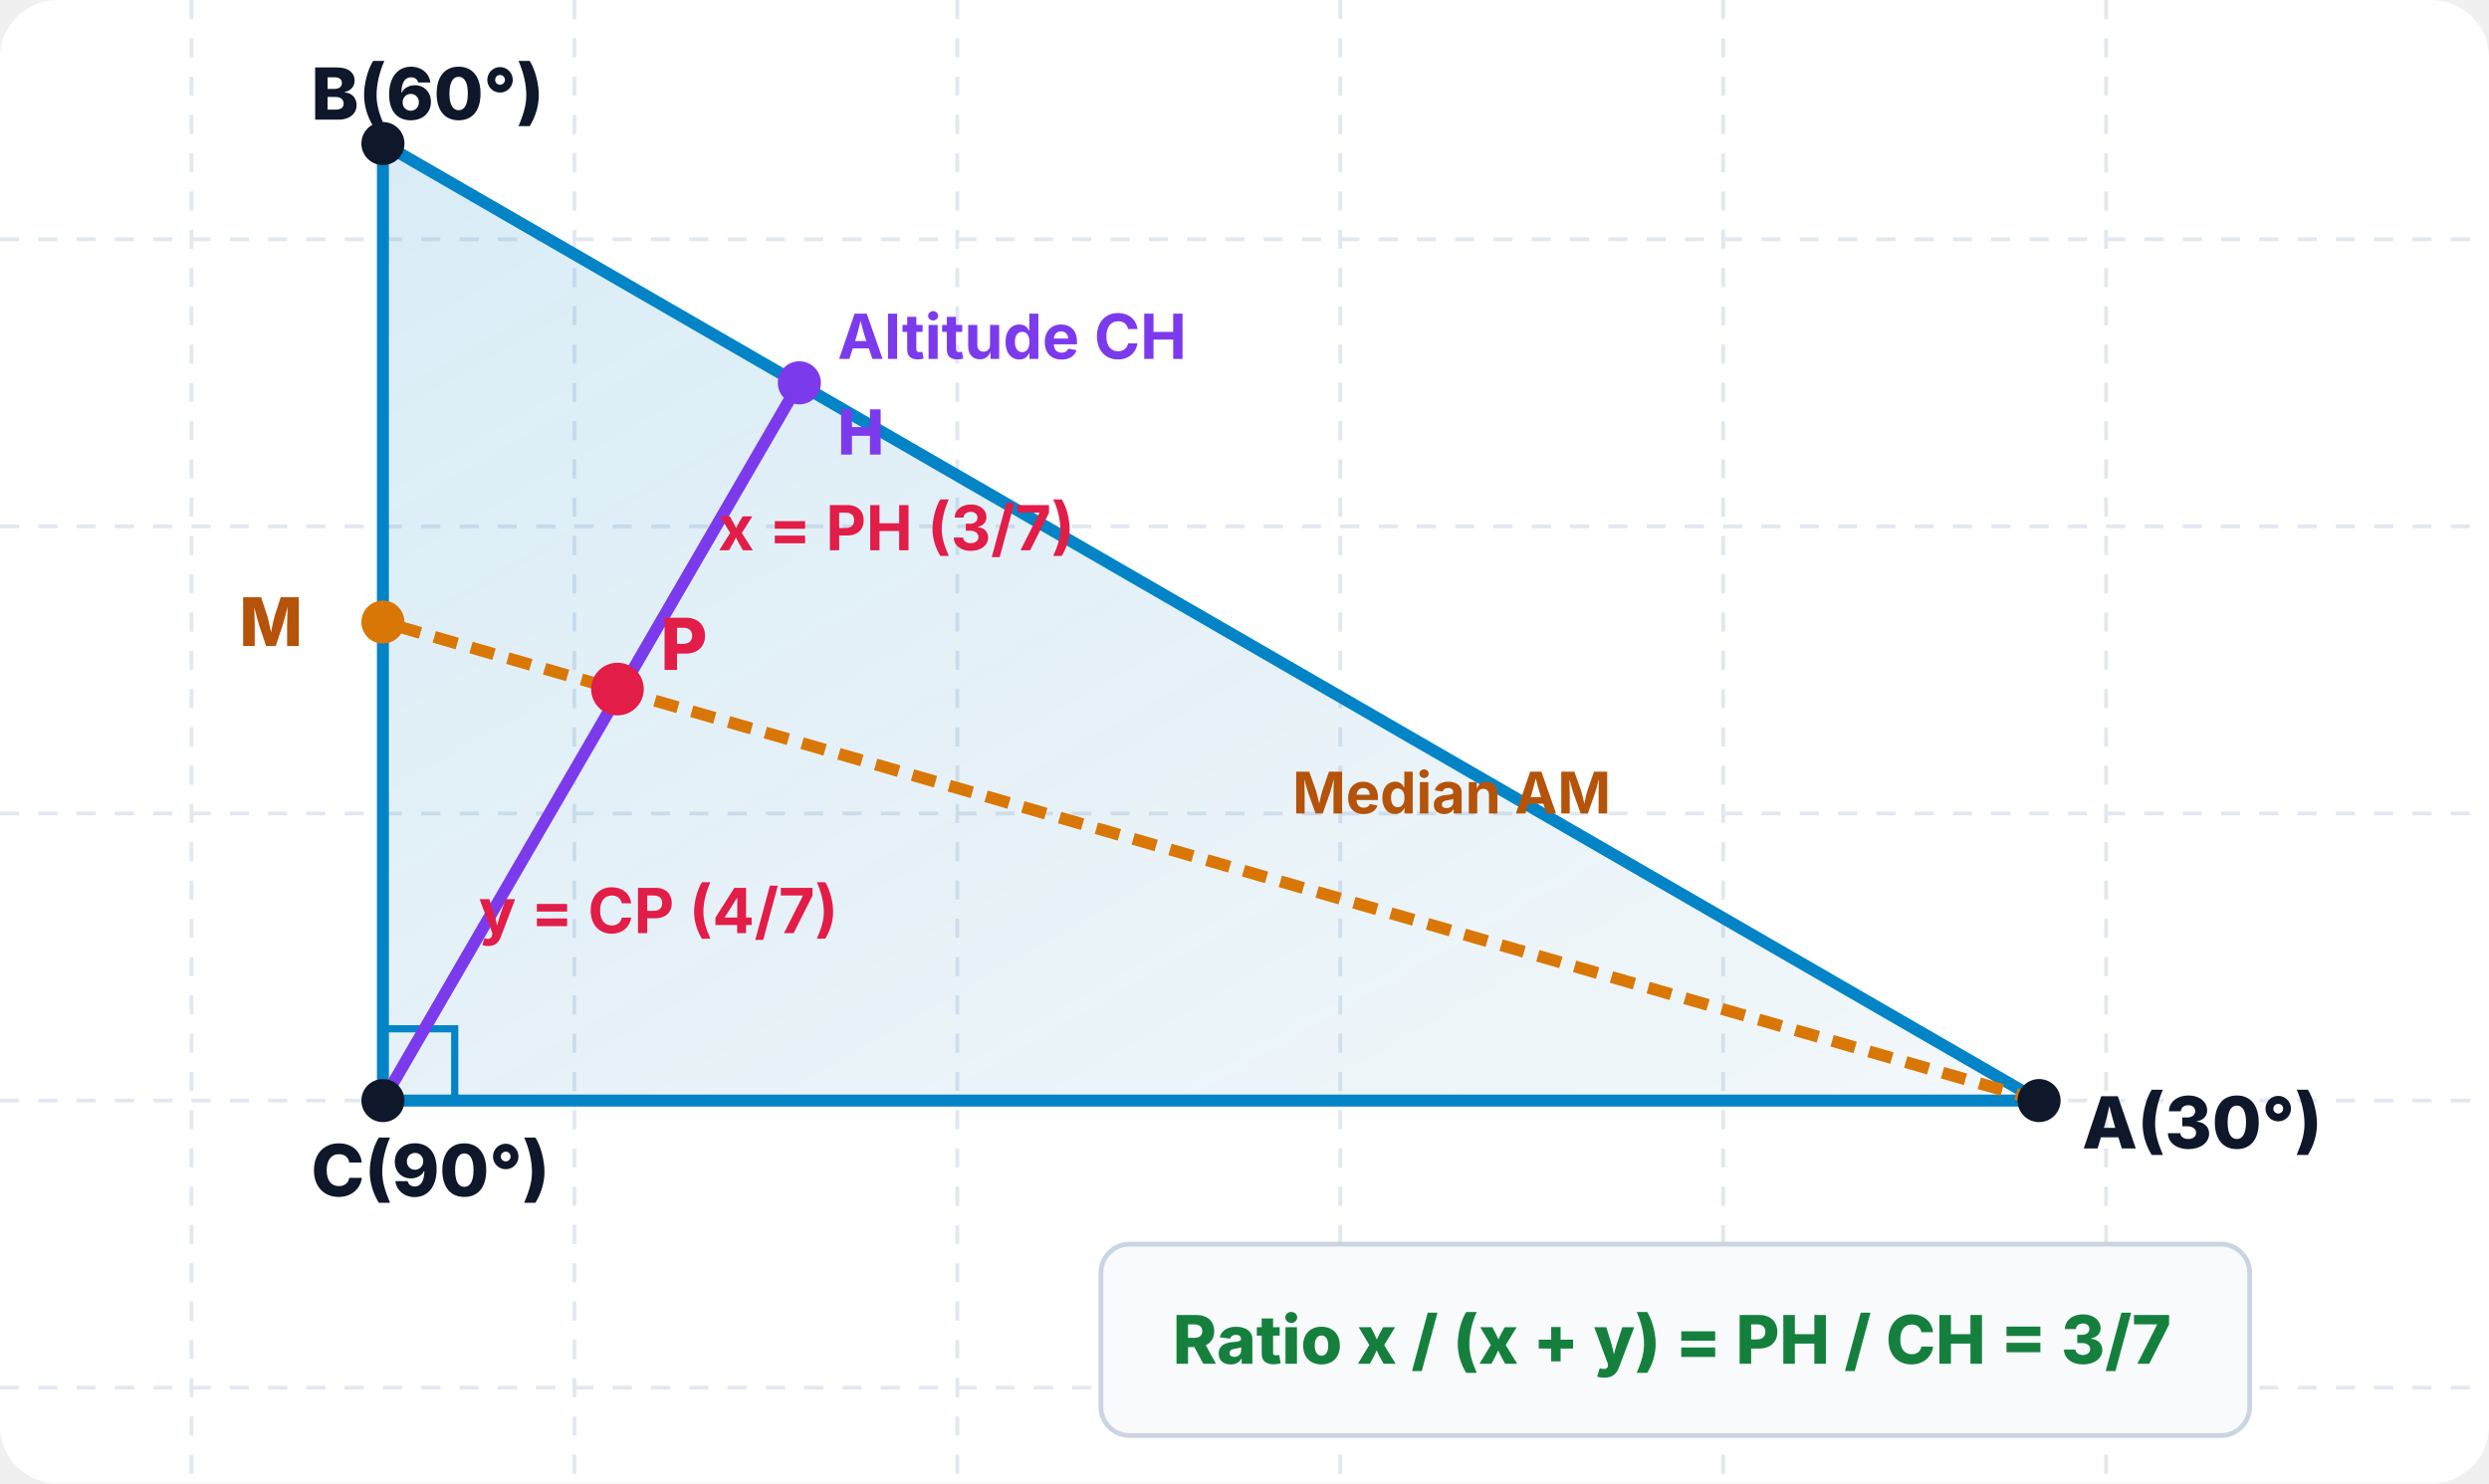
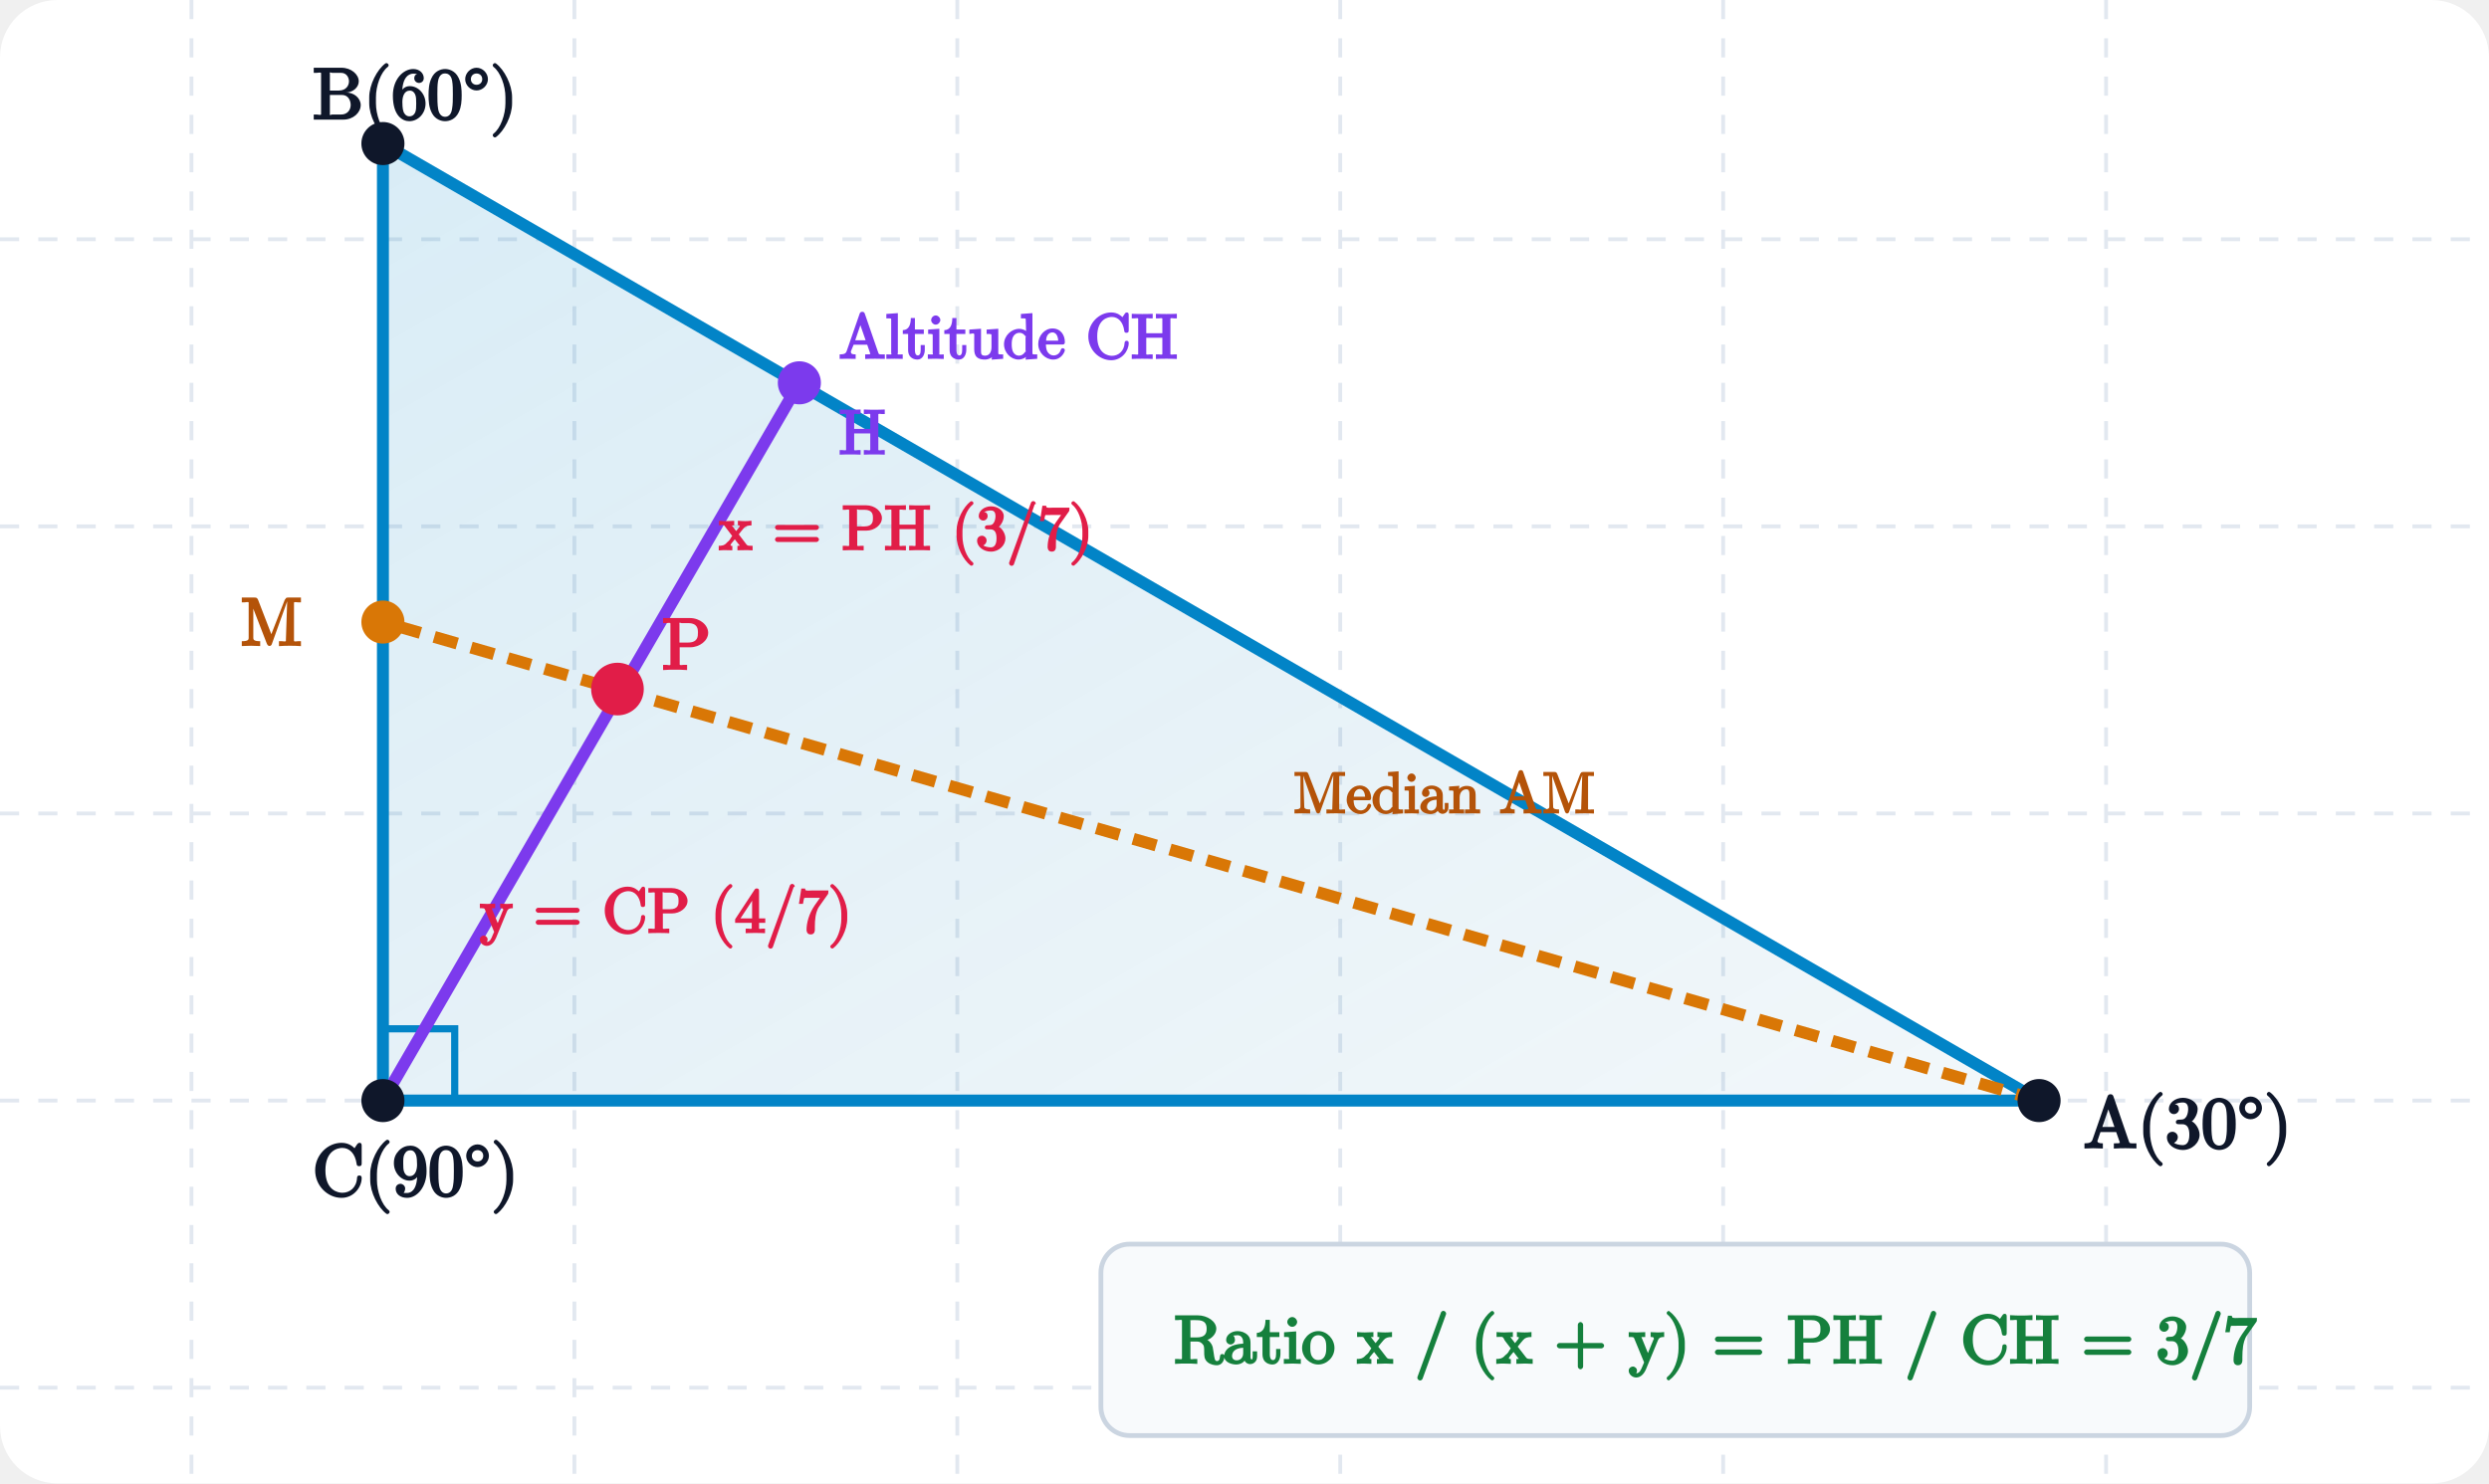
- <svg xmlns="http://www.w3.org/2000/svg" viewBox="0 0 520 310" width="100%" height="100%" style="background-color: #ffffff; font-family: system-ui, -apple-system, sans-serif;">
+ <svg xmlns="http://www.w3.org/2000/svg" viewBox="0 0 520 310" width="100%" height="100%" style="background-color: #ffffff; font-family: 'Latin Modern Math', 'Computer Modern', 'STIX Two Text', 'Times New Roman', Cambria, serif;">
  <defs>
    <linearGradient id="triGrad" x1="0%" y1="0%" x2="100%" y2="100%">
      <stop offset="0%" stop-color="#0284c7" stop-opacity="0.15" />
      <stop offset="100%" stop-color="#0369a1" stop-opacity="0.05" />
    </linearGradient>
  </defs>
  <rect width="520" height="310" fill="#ffffff" rx="12" />
  <g stroke="#e2e8f0" stroke-width="0.8" stroke-dasharray="4,4">
    <line x1="40" y1="0" x2="40" y2="310" />
    <line x1="120" y1="0" x2="120" y2="310" />
    <line x1="200" y1="0" x2="200" y2="310" />
    <line x1="280" y1="0" x2="280" y2="310" />
    <line x1="360" y1="0" x2="360" y2="310" />
    <line x1="440" y1="0" x2="440" y2="310" />
    <line x1="0" y1="50" x2="520" y2="50" />
    <line x1="0" y1="110" x2="520" y2="110" />
    <line x1="0" y1="170" x2="520" y2="170" />
    <line x1="0" y1="230" x2="520" y2="230" />
    <line x1="0" y1="290" x2="520" y2="290" />
  </g>
  <g transform="translate(0, -100)">
    <polygon points="80,330 426,330 80,130" fill="url(#triGrad)" stroke="#0284c7" stroke-width="2.5" stroke-linejoin="round" />
    <path d="M 80 315 L 95 315 L 95 330" fill="none" stroke="#0284c7" stroke-width="1.5" />
    <line x1="80" y1="330" x2="167" y2="180" stroke="#7c3aed" stroke-width="2.5" />
    <text x="175" y="175" fill="#7c3aed" font-size="13" font-weight="bold">Altitude CH</text>
    <circle cx="80" cy="230" r="4.5" fill="#d97706" />
    <text x="50" y="235" fill="#b45309" font-size="14" font-weight="800">M</text>
    <line x1="426" y1="330" x2="80" y2="230" stroke="#d97706" stroke-width="2.5" stroke-dasharray="5,3" />
    <text x="270" y="270" fill="#b45309" font-size="12" font-weight="bold">Median AM</text>
    <circle cx="129" cy="244" r="5.5" fill="#e11d48" />
    <text x="138" y="240" fill="#e11d48" font-size="15" font-weight="800">P</text>
    <text x="100" y="295" fill="#e11d48" font-size="13" font-weight="bold">y = CP (4/7)</text>
    <text x="150" y="215" fill="#e11d48" font-size="13" font-weight="bold">x = PH (3/7)</text>
    <circle cx="80" cy="330" r="4.5" fill="#0f172a" />
    <text x="65" y="350" fill="#0f172a" font-size="15" font-weight="800">C(90°)</text>
    <circle cx="426" cy="330" r="4.5" fill="#0f172a" />
    <text x="435" y="340" fill="#0f172a" font-size="15" font-weight="800">A(30°)</text>
    <circle cx="80" cy="130" r="4.5" fill="#0f172a" />
    <text x="65" y="125" fill="#0f172a" font-size="15" font-weight="800">B(60°)</text>
    <circle cx="167" cy="180" r="4.5" fill="#7c3aed" />
    <text x="175" y="195" fill="#7c3aed" font-size="13" font-weight="800">H</text>
    <rect x="230" y="360" width="240" height="40" fill="#f8fafc" rx="6" stroke="#cbd5e1" stroke-width="1" />
    <text x="245" y="385" fill="#15803d" font-size="14" font-weight="800">Ratio x / (x + y) = PH / CH = 3/7</text>
  </g>
</svg>
